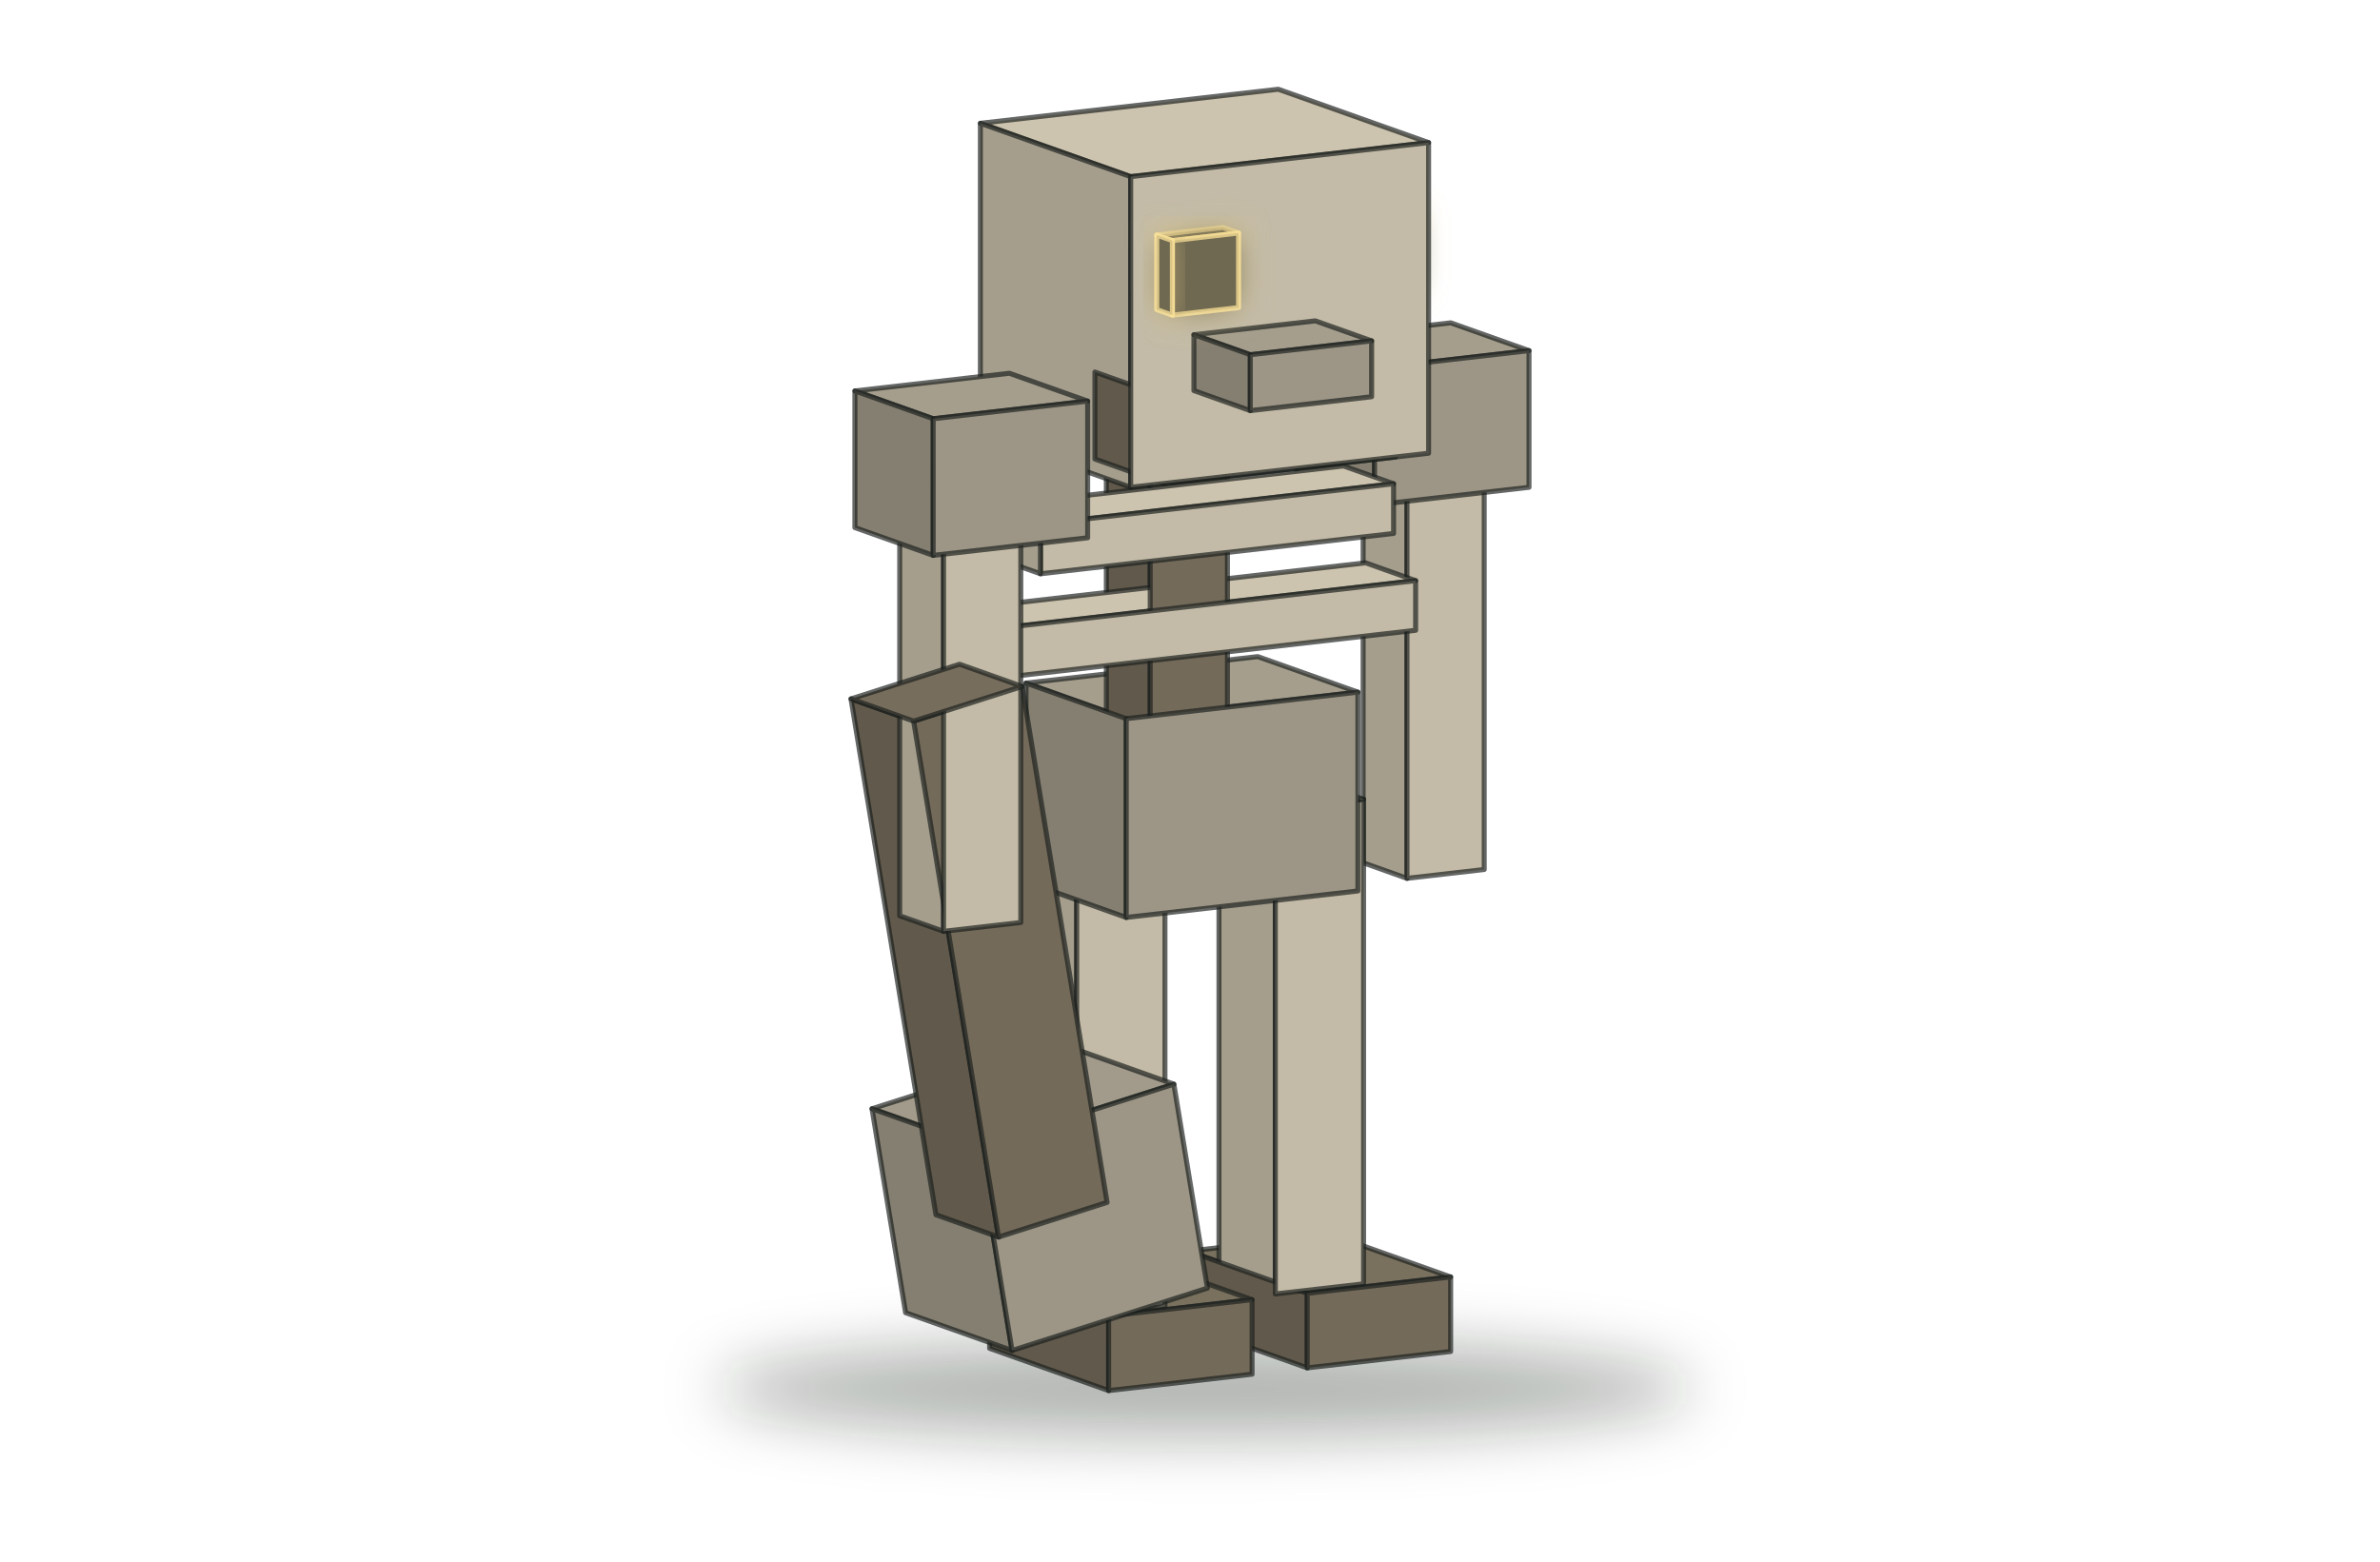
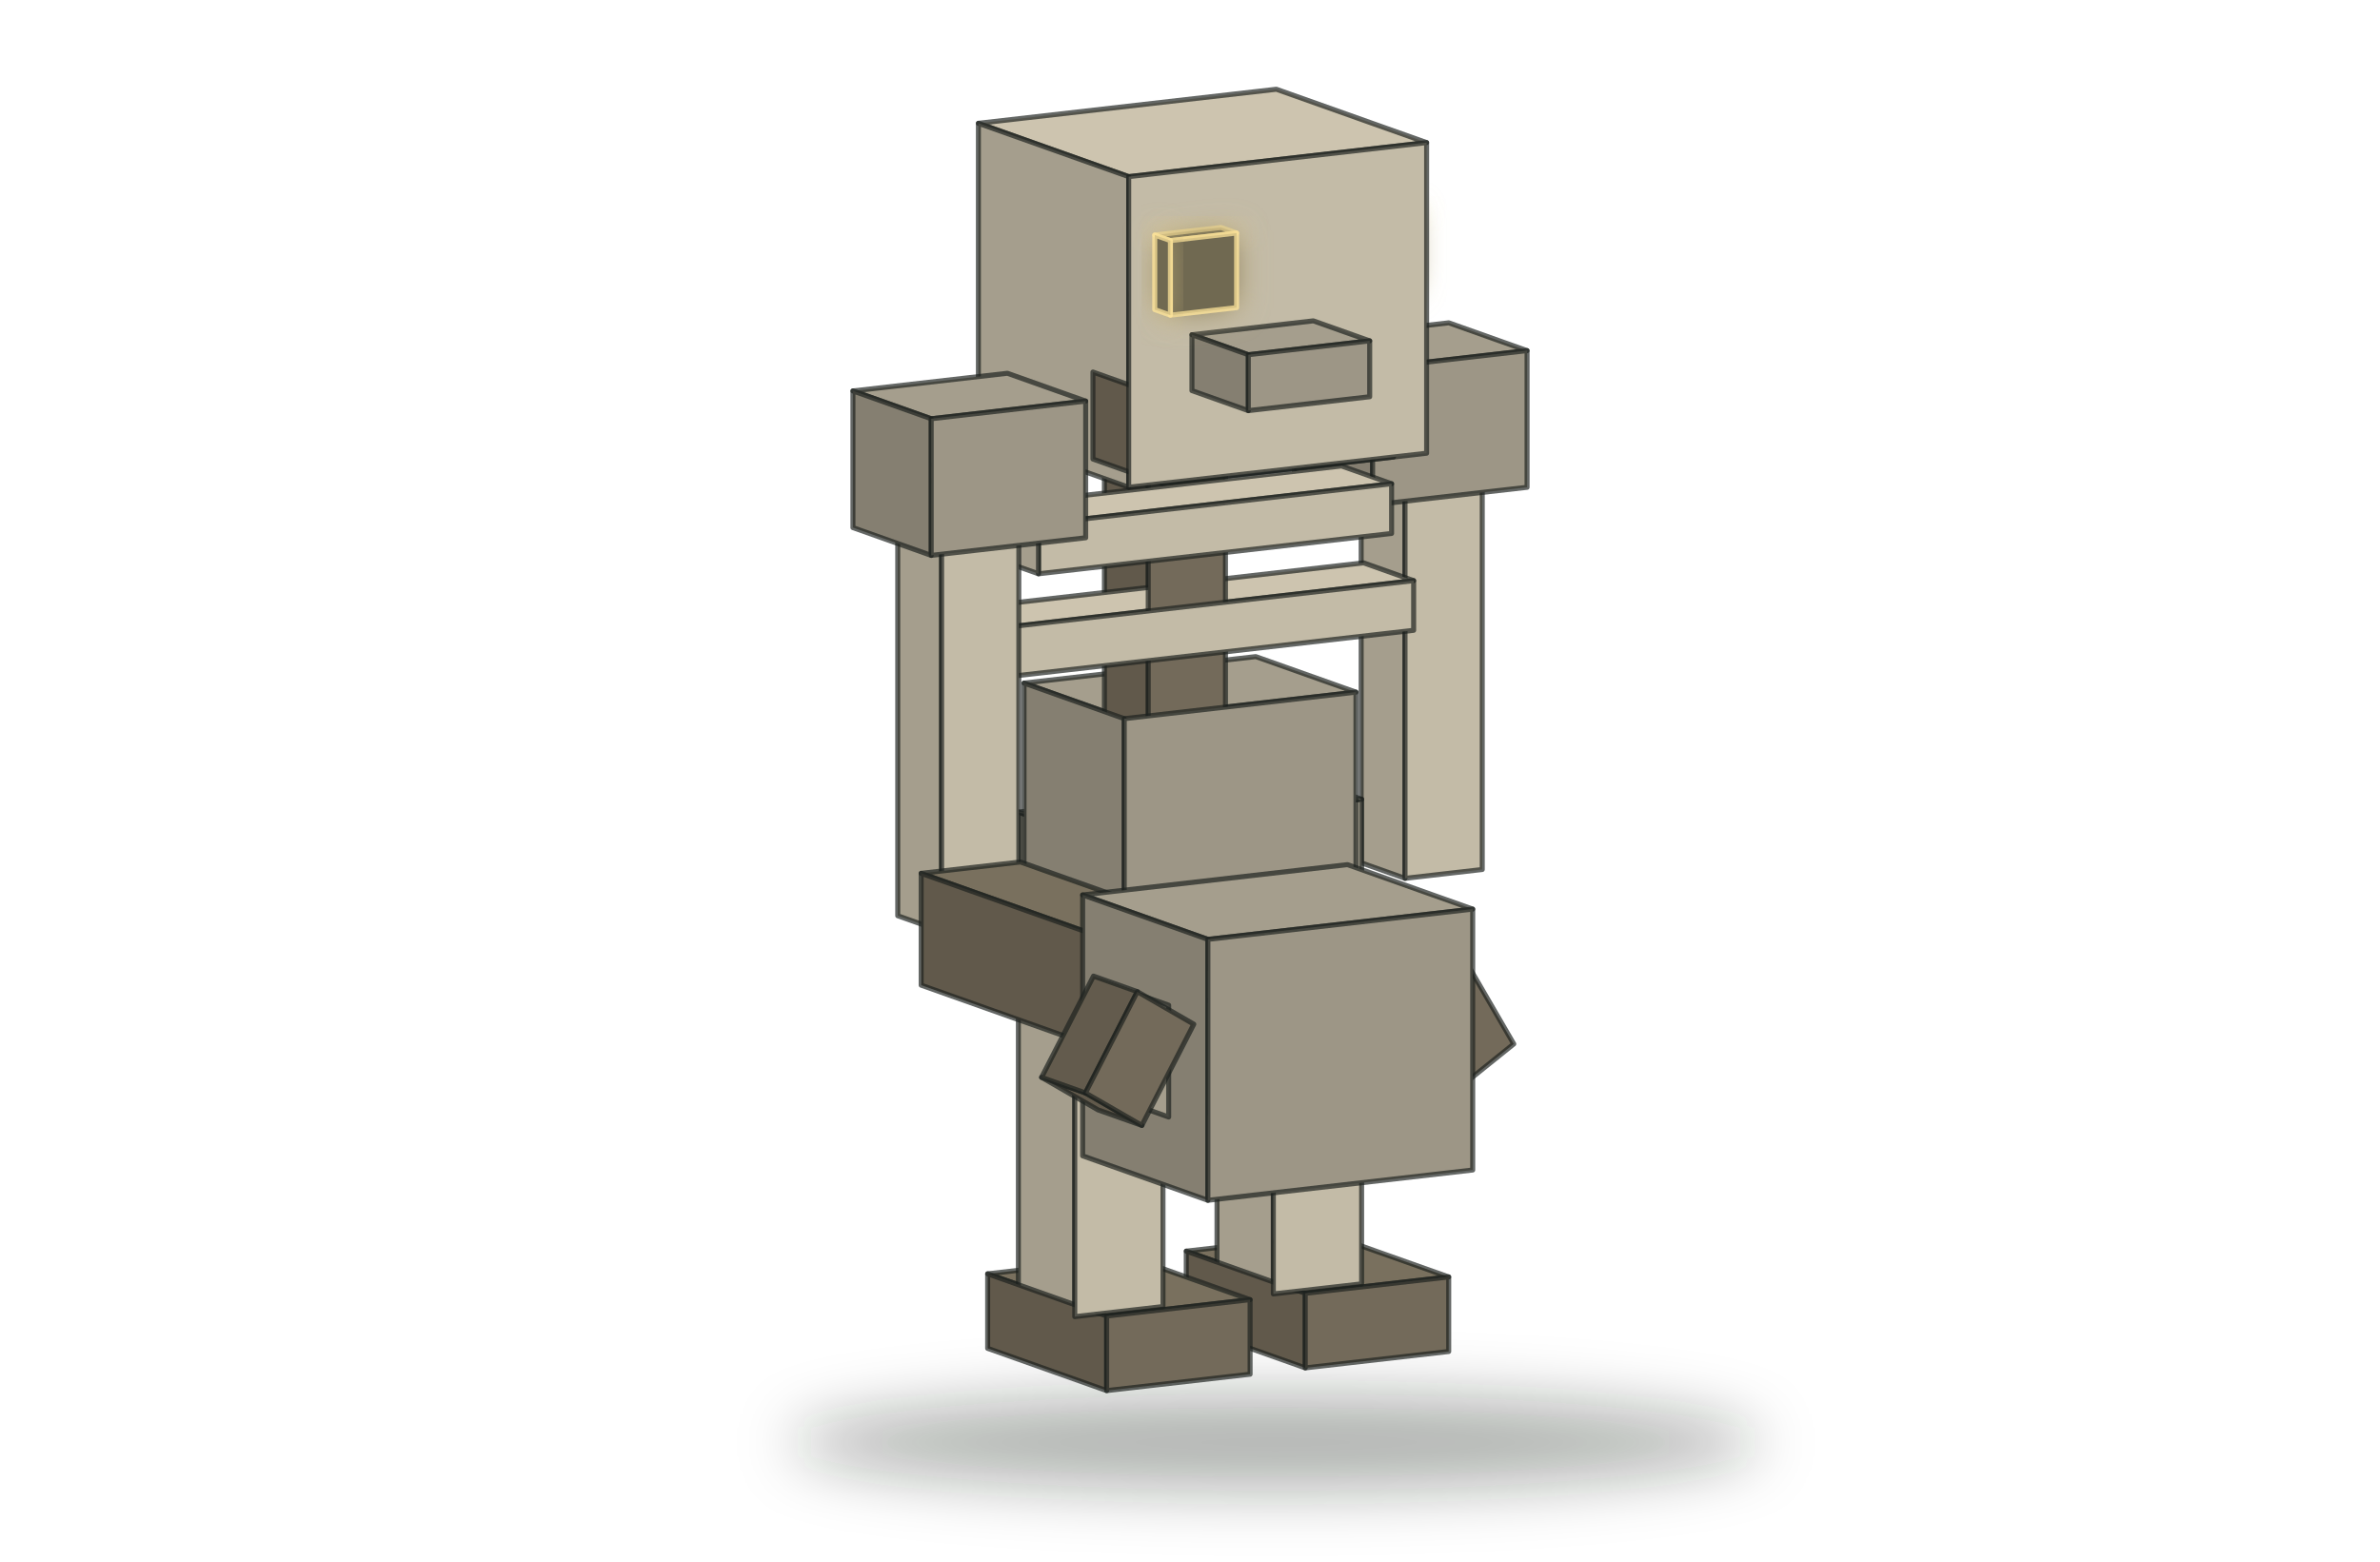
<svg xmlns="http://www.w3.org/2000/svg" width="640" height="420" viewBox="0 0 640 420" role="img" aria-labelledby="portrait-title">
  <defs>
    <filter id="portrait-glow" x="-80%" y="-80%" width="260%" height="260%">
      <feGaussianBlur stdDeviation="4" result="blur" />
      <feMerge>
        <feMergeNode in="blur" />
        <feMergeNode in="SourceGraphic" />
      </feMerge>
    </filter>
    <filter id="portrait-shadow" x="-40%" y="-80%" width="180%" height="260%">
      <feGaussianBlur stdDeviation="8" />
    </filter>
  </defs>
-   <ellipse cx="324.00" cy="373.53" rx="131.28" ry="13" fill="#0c120f" opacity=".32" filter="url(#portrait-shadow)" />
+   <ellipse cx="343.05" cy="387.89" rx="130.52" ry="13" fill="#0c120f" opacity=".32" filter="url(#portrait-shadow)" />
  <g>
-     <polygon points="390.09,343.43 358.10,332.08 319.53,336.49 351.52,347.84" fill="#79705e" stroke="#1c211e" stroke-opacity=".68" stroke-width="1.35" stroke-linejoin="round" vector-effect="non-scaling-stroke" />
-     <polygon points="342.94,348.00 342.94,217.67 327.79,212.29 327.79,342.62" fill="#a59e8d" stroke="#1c211e" stroke-opacity=".68" stroke-width="1.35" stroke-linejoin="round" vector-effect="non-scaling-stroke" />
-     <polygon points="378.35,236.23 378.35,115.93 366.56,111.74 366.56,232.04" fill="#a59e8d" stroke="#1c211e" stroke-opacity=".68" stroke-width="1.35" stroke-linejoin="round" vector-effect="non-scaling-stroke" />
-     <polygon points="351.52,367.89 351.52,347.84 319.53,336.49 319.53,356.54" fill="#61594b" stroke="#1c211e" stroke-opacity=".68" stroke-width="1.35" stroke-linejoin="round" vector-effect="non-scaling-stroke" />
-     <polygon points="399.12,233.85 399.12,113.55 378.35,115.93 378.35,236.23" fill="#c3bba7" stroke="#1c211e" stroke-opacity=".68" stroke-width="1.35" stroke-linejoin="round" vector-effect="non-scaling-stroke" />
-     <polygon points="366.68,345.29 366.68,214.96 342.94,217.67 342.94,348.00" fill="#c3bba7" stroke="#1c211e" stroke-opacity=".68" stroke-width="1.35" stroke-linejoin="round" vector-effect="non-scaling-stroke" />
-     <polygon points="366.68,214.96 351.52,209.58 327.79,212.29 342.94,217.67" fill="#cdc4af" stroke="#1c211e" stroke-opacity=".68" stroke-width="1.35" stroke-linejoin="round" vector-effect="non-scaling-stroke" />
-     <polygon points="399.12,113.55 387.33,109.37 366.56,111.74 378.35,115.93" fill="#cdc4af" stroke="#1c211e" stroke-opacity=".68" stroke-width="1.35" stroke-linejoin="round" vector-effect="non-scaling-stroke" />
-     <polygon points="411.16,94.30 390.11,86.82 348.58,91.57 369.63,99.05" fill="#a59e8d" stroke="#1c211e" stroke-opacity=".68" stroke-width="1.35" stroke-linejoin="round" vector-effect="non-scaling-stroke" />
-     <polygon points="390.09,363.48 390.09,343.43 351.52,347.84 351.52,367.89" fill="#736a5a" stroke="#1c211e" stroke-opacity=".68" stroke-width="1.35" stroke-linejoin="round" vector-effect="non-scaling-stroke" />
-     <polygon points="369.63,135.80 369.63,99.05 348.58,91.57 348.58,128.33" fill="#857f71" stroke="#1c211e" stroke-opacity=".68" stroke-width="1.35" stroke-linejoin="round" vector-effect="non-scaling-stroke" />
-     <polygon points="336.69,349.54 304.69,338.18 266.12,342.59 298.12,353.95" fill="#79705e" stroke="#1c211e" stroke-opacity=".68" stroke-width="1.35" stroke-linejoin="round" vector-effect="non-scaling-stroke" />
-     <polygon points="411.16,131.06 411.16,94.30 369.63,99.05 369.63,135.80" fill="#9d9686" stroke="#1c211e" stroke-opacity=".68" stroke-width="1.35" stroke-linejoin="round" vector-effect="non-scaling-stroke" />
-     <polygon points="365.15,186.15 338.21,176.59 275.90,183.71 302.85,193.28" fill="#a59e8d" stroke="#1c211e" stroke-opacity=".68" stroke-width="1.35" stroke-linejoin="round" vector-effect="non-scaling-stroke" />
-     <polygon points="289.53,354.11 289.53,223.78 274.38,218.40 274.38,348.73" fill="#a59e8d" stroke="#1c211e" stroke-opacity=".68" stroke-width="1.35" stroke-linejoin="round" vector-effect="non-scaling-stroke" />
-     <polygon points="309.30,210.89 309.30,83.90 297.51,79.72 297.51,206.70" fill="#61594b" stroke="#1c211e" stroke-opacity=".68" stroke-width="1.35" stroke-linejoin="round" vector-effect="non-scaling-stroke" />
-     <polygon points="298.12,374.00 298.12,353.95 266.12,342.59 266.12,362.64" fill="#61594b" stroke="#1c211e" stroke-opacity=".68" stroke-width="1.35" stroke-linejoin="round" vector-effect="non-scaling-stroke" />
-     <polygon points="380.67,156.16 367.20,151.37 260.39,163.59 273.86,168.37" fill="#cdc4af" stroke="#1c211e" stroke-opacity=".68" stroke-width="1.35" stroke-linejoin="round" vector-effect="non-scaling-stroke" />
-     <polygon points="330.07,208.51 330.07,81.53 309.30,83.90 309.30,210.89" fill="#736a5a" stroke="#1c211e" stroke-opacity=".68" stroke-width="1.35" stroke-linejoin="round" vector-effect="non-scaling-stroke" />
-     <polygon points="313.27,351.39 313.27,221.07 289.53,223.78 289.53,354.11" fill="#c3bba7" stroke="#1c211e" stroke-opacity=".68" stroke-width="1.35" stroke-linejoin="round" vector-effect="non-scaling-stroke" />
-     <polygon points="313.27,221.07 298.12,215.69 274.38,218.40 289.53,223.78" fill="#cdc4af" stroke="#1c211e" stroke-opacity=".68" stroke-width="1.35" stroke-linejoin="round" vector-effect="non-scaling-stroke" />
-     <polygon points="330.07,81.53 318.28,77.34 297.51,79.72 309.30,83.90" fill="#79705e" stroke="#1c211e" stroke-opacity=".68" stroke-width="1.35" stroke-linejoin="round" vector-effect="non-scaling-stroke" />
-     <polygon points="374.74,130.10 361.27,125.32 266.32,136.17 279.79,140.96" fill="#cdc4af" stroke="#1c211e" stroke-opacity=".68" stroke-width="1.35" stroke-linejoin="round" vector-effect="non-scaling-stroke" />
-     <polygon points="302.85,246.75 302.85,193.28 275.90,183.71 275.90,237.18" fill="#857f71" stroke="#1c211e" stroke-opacity=".68" stroke-width="1.35" stroke-linejoin="round" vector-effect="non-scaling-stroke" />
-     <polygon points="380.67,169.52 380.67,156.16 273.86,168.37 273.86,181.74" fill="#c3bba7" stroke="#1c211e" stroke-opacity=".68" stroke-width="1.35" stroke-linejoin="round" vector-effect="non-scaling-stroke" />
-     <polygon points="315.66,291.58 287.03,281.41 234.49,298.19 263.12,308.35" fill="#a29b8b" stroke="#1c211e" stroke-opacity=".68" stroke-width="1.35" stroke-linejoin="round" vector-effect="non-scaling-stroke" />
-     <polygon points="368.80,104.05 355.33,99.26 272.25,108.76 285.73,113.54" fill="#cdc4af" stroke="#1c211e" stroke-opacity=".68" stroke-width="1.35" stroke-linejoin="round" vector-effect="non-scaling-stroke" />
-     <polygon points="365.15,239.62 365.15,186.15 302.85,193.28 302.85,246.75" fill="#9d9686" stroke="#1c211e" stroke-opacity=".68" stroke-width="1.35" stroke-linejoin="round" vector-effect="non-scaling-stroke" />
-     <polygon points="374.74,143.47 374.74,130.10 279.79,140.96 279.79,154.32" fill="#c3bba7" stroke="#1c211e" stroke-opacity=".68" stroke-width="1.35" stroke-linejoin="round" vector-effect="non-scaling-stroke" />
-     <polygon points="272.15,363.21 263.12,308.35 234.49,298.19 243.52,353.05" fill="#857f71" stroke="#1c211e" stroke-opacity=".68" stroke-width="1.35" stroke-linejoin="round" vector-effect="non-scaling-stroke" />
-     <polygon points="336.69,369.59 336.69,349.54 298.12,353.95 298.12,374.00" fill="#736a5a" stroke="#1c211e" stroke-opacity=".68" stroke-width="1.35" stroke-linejoin="round" vector-effect="non-scaling-stroke" />
-     <polygon points="368.80,117.41 368.80,104.05 285.73,113.54 285.73,126.91" fill="#c3bba7" stroke="#1c211e" stroke-opacity=".68" stroke-width="1.35" stroke-linejoin="round" vector-effect="non-scaling-stroke" />
-     <polygon points="324.69,346.43 315.66,291.58 263.12,308.35 272.15,363.21" fill="#9d9686" stroke="#1c211e" stroke-opacity=".68" stroke-width="1.35" stroke-linejoin="round" vector-effect="non-scaling-stroke" />
-     <polygon points="273.86,181.74 273.86,168.37 260.39,163.59 260.39,176.95" fill="#a59e8d" stroke="#1c211e" stroke-opacity=".68" stroke-width="1.35" stroke-linejoin="round" vector-effect="non-scaling-stroke" />
-     <polygon points="279.79,154.32 279.79,140.96 266.32,136.17 266.32,149.54" fill="#a59e8d" stroke="#1c211e" stroke-opacity=".68" stroke-width="1.35" stroke-linejoin="round" vector-effect="non-scaling-stroke" />
-     <polygon points="384.16,38.35 343.74,24.00 263.63,33.16 304.05,47.51" fill="#cdc4af" stroke="#1c211e" stroke-opacity=".68" stroke-width="1.35" stroke-linejoin="round" vector-effect="non-scaling-stroke" />
-     <polygon points="285.73,126.91 285.73,113.54 272.25,108.76 272.25,122.13" fill="#a59e8d" stroke="#1c211e" stroke-opacity=".68" stroke-width="1.35" stroke-linejoin="round" vector-effect="non-scaling-stroke" />
-     <polygon points="268.52,332.70 245.68,193.94 228.84,187.96 251.68,326.72" fill="#61594b" stroke="#1c211e" stroke-opacity=".68" stroke-width="1.35" stroke-linejoin="round" vector-effect="non-scaling-stroke" />
-     <polygon points="253.73,250.48 253.73,130.17 241.94,125.99 241.94,246.29" fill="#a59e8d" stroke="#1c211e" stroke-opacity=".68" stroke-width="1.35" stroke-linejoin="round" vector-effect="non-scaling-stroke" />
-     <polygon points="375.26,99.51 356.73,92.94 294.43,100.06 312.95,106.64" fill="#79705e" stroke="#1c211e" stroke-opacity=".68" stroke-width="1.35" stroke-linejoin="round" vector-effect="non-scaling-stroke" />
-     <polygon points="297.71,323.38 274.87,184.62 245.68,193.94 268.52,332.70" fill="#736a5a" stroke="#1c211e" stroke-opacity=".68" stroke-width="1.35" stroke-linejoin="round" vector-effect="non-scaling-stroke" />
-     <polygon points="274.50,248.10 274.50,127.80 253.73,130.17 253.73,250.48" fill="#c3bba7" stroke="#1c211e" stroke-opacity=".68" stroke-width="1.35" stroke-linejoin="round" vector-effect="non-scaling-stroke" />
-     <polygon points="274.50,127.80 262.71,123.62 241.94,125.99 253.73,130.17" fill="#cdc4af" stroke="#1c211e" stroke-opacity=".68" stroke-width="1.35" stroke-linejoin="round" vector-effect="non-scaling-stroke" />
-     <polygon points="304.05,131.05 304.05,47.51 263.63,33.16 263.63,116.70" fill="#a59e8d" stroke="#1c211e" stroke-opacity=".68" stroke-width="1.35" stroke-linejoin="round" vector-effect="non-scaling-stroke" />
-     <polygon points="292.48,107.87 271.43,100.39 229.89,105.14 250.94,112.62" fill="#a59e8d" stroke="#1c211e" stroke-opacity=".68" stroke-width="1.35" stroke-linejoin="round" vector-effect="non-scaling-stroke" />
-     <polygon points="274.87,184.62 258.03,178.64 228.84,187.96 245.68,193.94" fill="#776d5d" stroke="#1c211e" stroke-opacity=".68" stroke-width="1.35" stroke-linejoin="round" vector-effect="non-scaling-stroke" />
-     <polygon points="375.26,122.91 375.26,99.51 312.95,106.64 312.95,130.03" fill="#736a5a" stroke="#1c211e" stroke-opacity=".68" stroke-width="1.35" stroke-linejoin="round" vector-effect="non-scaling-stroke" />
-     <polygon points="380.53,57.25 376.32,55.75 358.52,57.79 362.73,59.28" fill="#6f6951" stroke="#ffe59a" stroke-opacity=".74" stroke-width="1.35" stroke-linejoin="round" vector-effect="non-scaling-stroke" filter="url(#portrait-glow)" />
-     <polygon points="312.95,130.03 312.95,106.64 294.43,100.06 294.43,123.46" fill="#61594b" stroke="#1c211e" stroke-opacity=".68" stroke-width="1.35" stroke-linejoin="round" vector-effect="non-scaling-stroke" />
-     <polygon points="250.94,149.37 250.94,112.62 229.89,105.14 229.89,141.90" fill="#857f71" stroke="#1c211e" stroke-opacity=".68" stroke-width="1.35" stroke-linejoin="round" vector-effect="non-scaling-stroke" />
-     <polygon points="380.53,77.30 380.53,57.25 362.73,59.28 362.73,79.33" fill="#6f6951" stroke="#ffe59a" stroke-opacity=".74" stroke-width="1.35" stroke-linejoin="round" vector-effect="non-scaling-stroke" filter="url(#portrait-glow)" />
-     <polygon points="362.73,79.33 362.73,59.28 358.52,57.79 358.52,77.84" fill="#6f6951" stroke="#ffe59a" stroke-opacity=".74" stroke-width="1.35" stroke-linejoin="round" vector-effect="non-scaling-stroke" filter="url(#portrait-glow)" />
-     <polygon points="384.16,121.89 384.16,38.35 304.05,47.51 304.05,131.05" fill="#c3bba7" stroke="#1c211e" stroke-opacity=".68" stroke-width="1.35" stroke-linejoin="round" vector-effect="non-scaling-stroke" />
-     <polygon points="368.84,91.67 353.69,86.29 321.05,90.02 336.21,95.40" fill="#a59e8d" stroke="#1c211e" stroke-opacity=".68" stroke-width="1.35" stroke-linejoin="round" vector-effect="non-scaling-stroke" />
-     <polygon points="292.48,144.63 292.48,107.87 250.94,112.62 250.94,149.37" fill="#9d9686" stroke="#1c211e" stroke-opacity=".68" stroke-width="1.35" stroke-linejoin="round" vector-effect="non-scaling-stroke" />
-     <polygon points="336.21,110.44 336.21,95.40 321.05,90.02 321.05,105.06" fill="#857f71" stroke="#1c211e" stroke-opacity=".68" stroke-width="1.35" stroke-linejoin="round" vector-effect="non-scaling-stroke" />
-     <polygon points="368.84,106.70 368.84,91.67 336.21,95.40 336.21,110.44" fill="#9d9686" stroke="#1c211e" stroke-opacity=".68" stroke-width="1.35" stroke-linejoin="round" vector-effect="non-scaling-stroke" />
-     <polygon points="333.06,62.67 328.85,61.18 311.05,63.22 315.26,64.71" fill="#6f6951" stroke="#ffe59a" stroke-opacity=".74" stroke-width="1.35" stroke-linejoin="round" vector-effect="non-scaling-stroke" filter="url(#portrait-glow)" />
-     <polygon points="333.06,82.73 333.06,62.67 315.26,64.71 315.26,84.76" fill="#6f6951" stroke="#ffe59a" stroke-opacity=".74" stroke-width="1.35" stroke-linejoin="round" vector-effect="non-scaling-stroke" filter="url(#portrait-glow)" />
-     <polygon points="315.26,84.76 315.26,64.71 311.05,63.22 311.05,83.27" fill="#6f6951" stroke="#ffe59a" stroke-opacity=".74" stroke-width="1.35" stroke-linejoin="round" vector-effect="non-scaling-stroke" filter="url(#portrait-glow)" />
+     <polygon points="389.57,343.43 357.57,332.08 319.00,336.49 350.99,347.84" fill="#79705e" stroke="#1c211e" stroke-opacity=".68" stroke-width="1.35" stroke-linejoin="round" vector-effect="non-scaling-stroke" />
+     <polygon points="342.41,348.00 342.41,217.67 327.26,212.29 327.26,342.62" fill="#a59e8d" stroke="#1c211e" stroke-opacity=".68" stroke-width="1.35" stroke-linejoin="round" vector-effect="non-scaling-stroke" />
+     <polygon points="377.82,236.23 377.82,115.93 366.03,111.74 366.03,232.04" fill="#a59e8d" stroke="#1c211e" stroke-opacity=".68" stroke-width="1.35" stroke-linejoin="round" vector-effect="non-scaling-stroke" />
+     <polygon points="350.99,367.89 350.99,347.84 319.00,336.49 319.00,356.54" fill="#61594b" stroke="#1c211e" stroke-opacity=".68" stroke-width="1.35" stroke-linejoin="round" vector-effect="non-scaling-stroke" />
+     <polygon points="398.59,233.85 398.59,113.55 377.82,115.93 377.82,236.23" fill="#c3bba7" stroke="#1c211e" stroke-opacity=".68" stroke-width="1.35" stroke-linejoin="round" vector-effect="non-scaling-stroke" />
+     <polygon points="366.15,345.29 366.15,214.96 342.41,217.67 342.41,348.00" fill="#c3bba7" stroke="#1c211e" stroke-opacity=".68" stroke-width="1.35" stroke-linejoin="round" vector-effect="non-scaling-stroke" />
+     <polygon points="366.15,214.96 350.99,209.58 327.26,212.29 342.41,217.67" fill="#cdc4af" stroke="#1c211e" stroke-opacity=".68" stroke-width="1.35" stroke-linejoin="round" vector-effect="non-scaling-stroke" />
+     <polygon points="398.59,113.55 386.80,109.37 366.03,111.74 377.82,115.93" fill="#cdc4af" stroke="#1c211e" stroke-opacity=".68" stroke-width="1.35" stroke-linejoin="round" vector-effect="non-scaling-stroke" />
+     <polygon points="410.64,94.30 389.59,86.82 348.05,91.57 369.10,99.05" fill="#a59e8d" stroke="#1c211e" stroke-opacity=".68" stroke-width="1.35" stroke-linejoin="round" vector-effect="non-scaling-stroke" />
+     <polygon points="389.57,363.48 389.57,343.43 350.99,347.84 350.99,367.89" fill="#736a5a" stroke="#1c211e" stroke-opacity=".68" stroke-width="1.35" stroke-linejoin="round" vector-effect="non-scaling-stroke" />
+     <polygon points="369.10,135.80 369.10,99.05 348.05,91.57 348.05,128.33" fill="#857f71" stroke="#1c211e" stroke-opacity=".68" stroke-width="1.35" stroke-linejoin="round" vector-effect="non-scaling-stroke" />
+     <polygon points="336.16,349.54 304.16,338.18 265.59,342.59 297.59,353.95" fill="#79705e" stroke="#1c211e" stroke-opacity=".68" stroke-width="1.35" stroke-linejoin="round" vector-effect="non-scaling-stroke" />
+     <polygon points="410.64,131.06 410.64,94.30 369.10,99.05 369.10,135.80" fill="#9d9686" stroke="#1c211e" stroke-opacity=".68" stroke-width="1.35" stroke-linejoin="round" vector-effect="non-scaling-stroke" />
+     <polygon points="364.63,186.15 337.68,176.59 275.37,183.71 302.32,193.28" fill="#a59e8d" stroke="#1c211e" stroke-opacity=".68" stroke-width="1.35" stroke-linejoin="round" vector-effect="non-scaling-stroke" />
+     <polygon points="289.01,354.11 289.01,223.78 273.85,218.40 273.85,348.73" fill="#a59e8d" stroke="#1c211e" stroke-opacity=".68" stroke-width="1.35" stroke-linejoin="round" vector-effect="non-scaling-stroke" />
+     <polygon points="308.77,210.89 308.77,83.90 296.99,79.72 296.99,206.70" fill="#61594b" stroke="#1c211e" stroke-opacity=".68" stroke-width="1.35" stroke-linejoin="round" vector-effect="non-scaling-stroke" />
+     <polygon points="297.59,374.00 297.59,353.95 265.59,342.59 265.59,362.64" fill="#61594b" stroke="#1c211e" stroke-opacity=".68" stroke-width="1.35" stroke-linejoin="round" vector-effect="non-scaling-stroke" />
+     <polygon points="380.14,156.16 366.67,151.37 259.86,163.59 273.33,168.37" fill="#cdc4af" stroke="#1c211e" stroke-opacity=".68" stroke-width="1.35" stroke-linejoin="round" vector-effect="non-scaling-stroke" />
+     <polygon points="329.54,208.51 329.54,81.53 308.77,83.90 308.77,210.89" fill="#736a5a" stroke="#1c211e" stroke-opacity=".68" stroke-width="1.35" stroke-linejoin="round" vector-effect="non-scaling-stroke" />
+     <polygon points="312.74,351.39 312.74,221.07 289.01,223.78 289.01,354.11" fill="#c3bba7" stroke="#1c211e" stroke-opacity=".68" stroke-width="1.35" stroke-linejoin="round" vector-effect="non-scaling-stroke" />
+     <polygon points="312.74,221.07 297.59,215.69 273.85,218.40 289.01,223.78" fill="#cdc4af" stroke="#1c211e" stroke-opacity=".68" stroke-width="1.35" stroke-linejoin="round" vector-effect="non-scaling-stroke" />
+     <polygon points="329.54,81.53 317.75,77.34 296.99,79.72 308.77,83.90" fill="#79705e" stroke="#1c211e" stroke-opacity=".68" stroke-width="1.35" stroke-linejoin="round" vector-effect="non-scaling-stroke" />
+     <polygon points="374.21,130.10 360.74,125.32 265.79,136.17 279.26,140.96" fill="#cdc4af" stroke="#1c211e" stroke-opacity=".68" stroke-width="1.35" stroke-linejoin="round" vector-effect="non-scaling-stroke" />
+     <polygon points="302.32,246.75 302.32,193.28 275.37,183.71 275.37,237.18" fill="#857f71" stroke="#1c211e" stroke-opacity=".68" stroke-width="1.35" stroke-linejoin="round" vector-effect="non-scaling-stroke" />
+     <polygon points="380.14,169.52 380.14,156.16 273.33,168.37 273.33,181.74" fill="#c3bba7" stroke="#1c211e" stroke-opacity=".68" stroke-width="1.35" stroke-linejoin="round" vector-effect="non-scaling-stroke" />
+     <polygon points="368.27,104.05 354.80,99.26 271.73,108.76 285.20,113.54" fill="#cdc4af" stroke="#1c211e" stroke-opacity=".68" stroke-width="1.35" stroke-linejoin="round" vector-effect="non-scaling-stroke" />
+     <polygon points="364.63,239.62 364.63,186.15 302.32,193.28 302.32,246.75" fill="#9d9686" stroke="#1c211e" stroke-opacity=".68" stroke-width="1.35" stroke-linejoin="round" vector-effect="non-scaling-stroke" />
+     <polygon points="374.21,143.47 374.21,130.10 279.26,140.96 279.26,154.32" fill="#c3bba7" stroke="#1c211e" stroke-opacity=".68" stroke-width="1.35" stroke-linejoin="round" vector-effect="non-scaling-stroke" />
+     <polygon points="336.16,369.59 336.16,349.54 297.59,353.95 297.59,374.00" fill="#736a5a" stroke="#1c211e" stroke-opacity=".68" stroke-width="1.35" stroke-linejoin="round" vector-effect="non-scaling-stroke" />
+     <polygon points="368.27,117.41 368.27,104.05 285.20,113.54 285.20,126.91" fill="#c3bba7" stroke="#1c211e" stroke-opacity=".68" stroke-width="1.35" stroke-linejoin="round" vector-effect="non-scaling-stroke" />
+     <polygon points="273.33,181.74 273.33,168.37 259.86,163.59 259.86,176.95" fill="#a59e8d" stroke="#1c211e" stroke-opacity=".68" stroke-width="1.35" stroke-linejoin="round" vector-effect="non-scaling-stroke" />
+     <polygon points="279.26,154.32 279.26,140.96 265.79,136.17 265.79,149.54" fill="#a59e8d" stroke="#1c211e" stroke-opacity=".68" stroke-width="1.35" stroke-linejoin="round" vector-effect="non-scaling-stroke" />
+     <polygon points="383.63,38.35 343.22,24.00 263.10,33.16 303.52,47.51" fill="#cdc4af" stroke="#1c211e" stroke-opacity=".68" stroke-width="1.35" stroke-linejoin="round" vector-effect="non-scaling-stroke" />
+     <polygon points="285.20,126.91 285.20,113.54 271.73,108.76 271.73,122.13" fill="#a59e8d" stroke="#1c211e" stroke-opacity=".68" stroke-width="1.35" stroke-linejoin="round" vector-effect="non-scaling-stroke" />
+     <polygon points="253.20,250.48 253.20,130.17 241.41,125.99 241.41,246.29" fill="#a59e8d" stroke="#1c211e" stroke-opacity=".68" stroke-width="1.35" stroke-linejoin="round" vector-effect="non-scaling-stroke" />
+     <polygon points="374.73,99.51 356.21,92.94 293.90,100.06 312.42,106.64" fill="#79705e" stroke="#1c211e" stroke-opacity=".68" stroke-width="1.35" stroke-linejoin="round" vector-effect="non-scaling-stroke" />
+     <polygon points="273.97,248.10 273.97,127.80 253.20,130.17 253.20,250.48" fill="#c3bba7" stroke="#1c211e" stroke-opacity=".68" stroke-width="1.35" stroke-linejoin="round" vector-effect="non-scaling-stroke" />
+     <polygon points="273.97,127.80 262.18,123.62 241.41,125.99 253.20,130.17" fill="#cdc4af" stroke="#1c211e" stroke-opacity=".68" stroke-width="1.35" stroke-linejoin="round" vector-effect="non-scaling-stroke" />
+     <polygon points="303.52,131.05 303.52,47.51 263.10,33.16 263.10,116.70" fill="#a59e8d" stroke="#1c211e" stroke-opacity=".68" stroke-width="1.35" stroke-linejoin="round" vector-effect="non-scaling-stroke" />
+     <polygon points="291.95,107.87 270.90,100.39 229.36,105.14 250.41,112.62" fill="#a59e8d" stroke="#1c211e" stroke-opacity=".68" stroke-width="1.35" stroke-linejoin="round" vector-effect="non-scaling-stroke" />
+     <polygon points="374.73,122.91 374.73,99.51 312.42,106.64 312.42,130.03" fill="#736a5a" stroke="#1c211e" stroke-opacity=".68" stroke-width="1.35" stroke-linejoin="round" vector-effect="non-scaling-stroke" />
+     <polygon points="380.00,57.25 375.79,55.75 357.99,57.79 362.20,59.28" fill="#6f6951" stroke="#ffe59a" stroke-opacity=".74" stroke-width="1.35" stroke-linejoin="round" vector-effect="non-scaling-stroke" filter="url(#portrait-glow)" />
+     <polygon points="312.42,130.03 312.42,106.64 293.90,100.06 293.90,123.46" fill="#61594b" stroke="#1c211e" stroke-opacity=".68" stroke-width="1.35" stroke-linejoin="round" vector-effect="non-scaling-stroke" />
+     <polygon points="250.41,149.37 250.41,112.62 229.36,105.14 229.36,141.90" fill="#857f71" stroke="#1c211e" stroke-opacity=".68" stroke-width="1.35" stroke-linejoin="round" vector-effect="non-scaling-stroke" />
+     <polygon points="380.00,77.30 380.00,57.25 362.20,59.28 362.20,79.33" fill="#6f6951" stroke="#ffe59a" stroke-opacity=".74" stroke-width="1.35" stroke-linejoin="round" vector-effect="non-scaling-stroke" filter="url(#portrait-glow)" />
+     <polygon points="362.20,79.33 362.20,59.28 357.99,57.79 357.99,77.84" fill="#6f6951" stroke="#ffe59a" stroke-opacity=".74" stroke-width="1.35" stroke-linejoin="round" vector-effect="non-scaling-stroke" filter="url(#portrait-glow)" />
+     <polygon points="383.63,121.89 383.63,38.35 303.52,47.51 303.52,131.05" fill="#c3bba7" stroke="#1c211e" stroke-opacity=".68" stroke-width="1.35" stroke-linejoin="round" vector-effect="non-scaling-stroke" />
+     <polygon points="368.32,91.67 353.16,86.29 320.52,90.02 335.68,95.40" fill="#a59e8d" stroke="#1c211e" stroke-opacity=".68" stroke-width="1.35" stroke-linejoin="round" vector-effect="non-scaling-stroke" />
+     <polygon points="291.95,144.63 291.95,107.87 250.41,112.62 250.41,149.37" fill="#9d9686" stroke="#1c211e" stroke-opacity=".68" stroke-width="1.35" stroke-linejoin="round" vector-effect="non-scaling-stroke" />
+     <polygon points="335.68,110.44 335.68,95.40 320.52,90.02 320.52,105.06" fill="#857f71" stroke="#1c211e" stroke-opacity=".68" stroke-width="1.35" stroke-linejoin="round" vector-effect="non-scaling-stroke" />
+     <polygon points="368.32,106.70 368.32,91.67 335.68,95.40 335.68,110.44" fill="#9d9686" stroke="#1c211e" stroke-opacity=".68" stroke-width="1.35" stroke-linejoin="round" vector-effect="non-scaling-stroke" />
+     <polygon points="332.53,62.67 328.32,61.18 310.52,63.22 314.73,64.71" fill="#6f6951" stroke="#ffe59a" stroke-opacity=".74" stroke-width="1.35" stroke-linejoin="round" vector-effect="non-scaling-stroke" filter="url(#portrait-glow)" />
+     <polygon points="332.53,82.73 332.53,62.67 314.73,64.71 314.73,84.76" fill="#6f6951" stroke="#ffe59a" stroke-opacity=".74" stroke-width="1.35" stroke-linejoin="round" vector-effect="non-scaling-stroke" filter="url(#portrait-glow)" />
+     <polygon points="314.73,84.76 314.73,64.71 310.52,63.22 310.52,83.27" fill="#6f6951" stroke="#ffe59a" stroke-opacity=".74" stroke-width="1.35" stroke-linejoin="round" vector-effect="non-scaling-stroke" filter="url(#portrait-glow)" />
+     <polygon points="346.82,257.53 274.41,231.83 247.71,234.88 320.12,260.58" fill="#79705e" stroke="#1c211e" stroke-opacity=".68" stroke-width="1.35" stroke-linejoin="round" vector-effect="non-scaling-stroke" />
+     <polygon points="320.12,290.66 320.12,260.58 247.71,234.88 247.71,264.96" fill="#61594b" stroke="#1c211e" stroke-opacity=".68" stroke-width="1.35" stroke-linejoin="round" vector-effect="non-scaling-stroke" />
+     <polygon points="391.88,292.98 377.93,268.94 366.14,264.75 380.09,288.80" fill="#61594b" stroke="#1c211e" stroke-opacity=".68" stroke-width="1.35" stroke-linejoin="round" vector-effect="non-scaling-stroke" />
+     <polygon points="346.82,287.60 346.82,257.53 320.12,260.58 320.12,290.66" fill="#736a5a" stroke="#1c211e" stroke-opacity=".68" stroke-width="1.35" stroke-linejoin="round" vector-effect="non-scaling-stroke" />
+     <polygon points="393.10,256.72 381.31,252.54 366.14,264.75 377.93,268.94" fill="#706757" stroke="#1c211e" stroke-opacity=".68" stroke-width="1.35" stroke-linejoin="round" vector-effect="non-scaling-stroke" />
+     <polygon points="407.06,280.77 393.10,256.72 377.93,268.94 391.88,292.98" fill="#736a5a" stroke="#1c211e" stroke-opacity=".68" stroke-width="1.35" stroke-linejoin="round" vector-effect="non-scaling-stroke" />
+     <polygon points="391.41,261.52 372.89,254.94 295.74,263.77 314.27,270.34" fill="#cdc4af" stroke="#1c211e" stroke-opacity=".68" stroke-width="1.35" stroke-linejoin="round" vector-effect="non-scaling-stroke" />
+     <polygon points="396.02,244.50 362.34,232.54 291.13,240.69 324.81,252.64" fill="#a59e8d" stroke="#1c211e" stroke-opacity=".68" stroke-width="1.35" stroke-linejoin="round" vector-effect="non-scaling-stroke" />
+     <polygon points="391.41,291.60 391.41,261.52 314.27,270.34 314.27,300.42" fill="#c3bba7" stroke="#1c211e" stroke-opacity=".68" stroke-width="1.35" stroke-linejoin="round" vector-effect="non-scaling-stroke" />
+     <polygon points="324.81,322.82 324.81,252.64 291.13,240.69 291.13,310.86" fill="#857f71" stroke="#1c211e" stroke-opacity=".68" stroke-width="1.35" stroke-linejoin="round" vector-effect="non-scaling-stroke" />
+     <polygon points="314.27,300.42 314.27,270.34 295.74,263.77 295.74,293.84" fill="#a59e8d" stroke="#1c211e" stroke-opacity=".68" stroke-width="1.35" stroke-linejoin="round" vector-effect="non-scaling-stroke" />
+     <polygon points="307.06,302.68 291.88,293.94 280.09,289.75 295.27,298.50" fill="#61594b" stroke="#1c211e" stroke-opacity=".68" stroke-width="1.35" stroke-linejoin="round" vector-effect="non-scaling-stroke" />
+     <polygon points="396.02,314.67 396.02,244.50 324.81,252.64 324.81,322.82" fill="#9d9686" stroke="#1c211e" stroke-opacity=".68" stroke-width="1.35" stroke-linejoin="round" vector-effect="non-scaling-stroke" />
+     <polygon points="291.88,293.94 305.84,266.70 294.05,262.52 280.09,289.75" fill="#635b4d" stroke="#1c211e" stroke-opacity=".68" stroke-width="1.35" stroke-linejoin="round" vector-effect="non-scaling-stroke" />
+     <polygon points="307.06,302.68 321.02,275.45 305.84,266.70 291.88,293.94" fill="#736a5a" stroke="#1c211e" stroke-opacity=".68" stroke-width="1.35" stroke-linejoin="round" vector-effect="non-scaling-stroke" />
  </g>
</svg>
